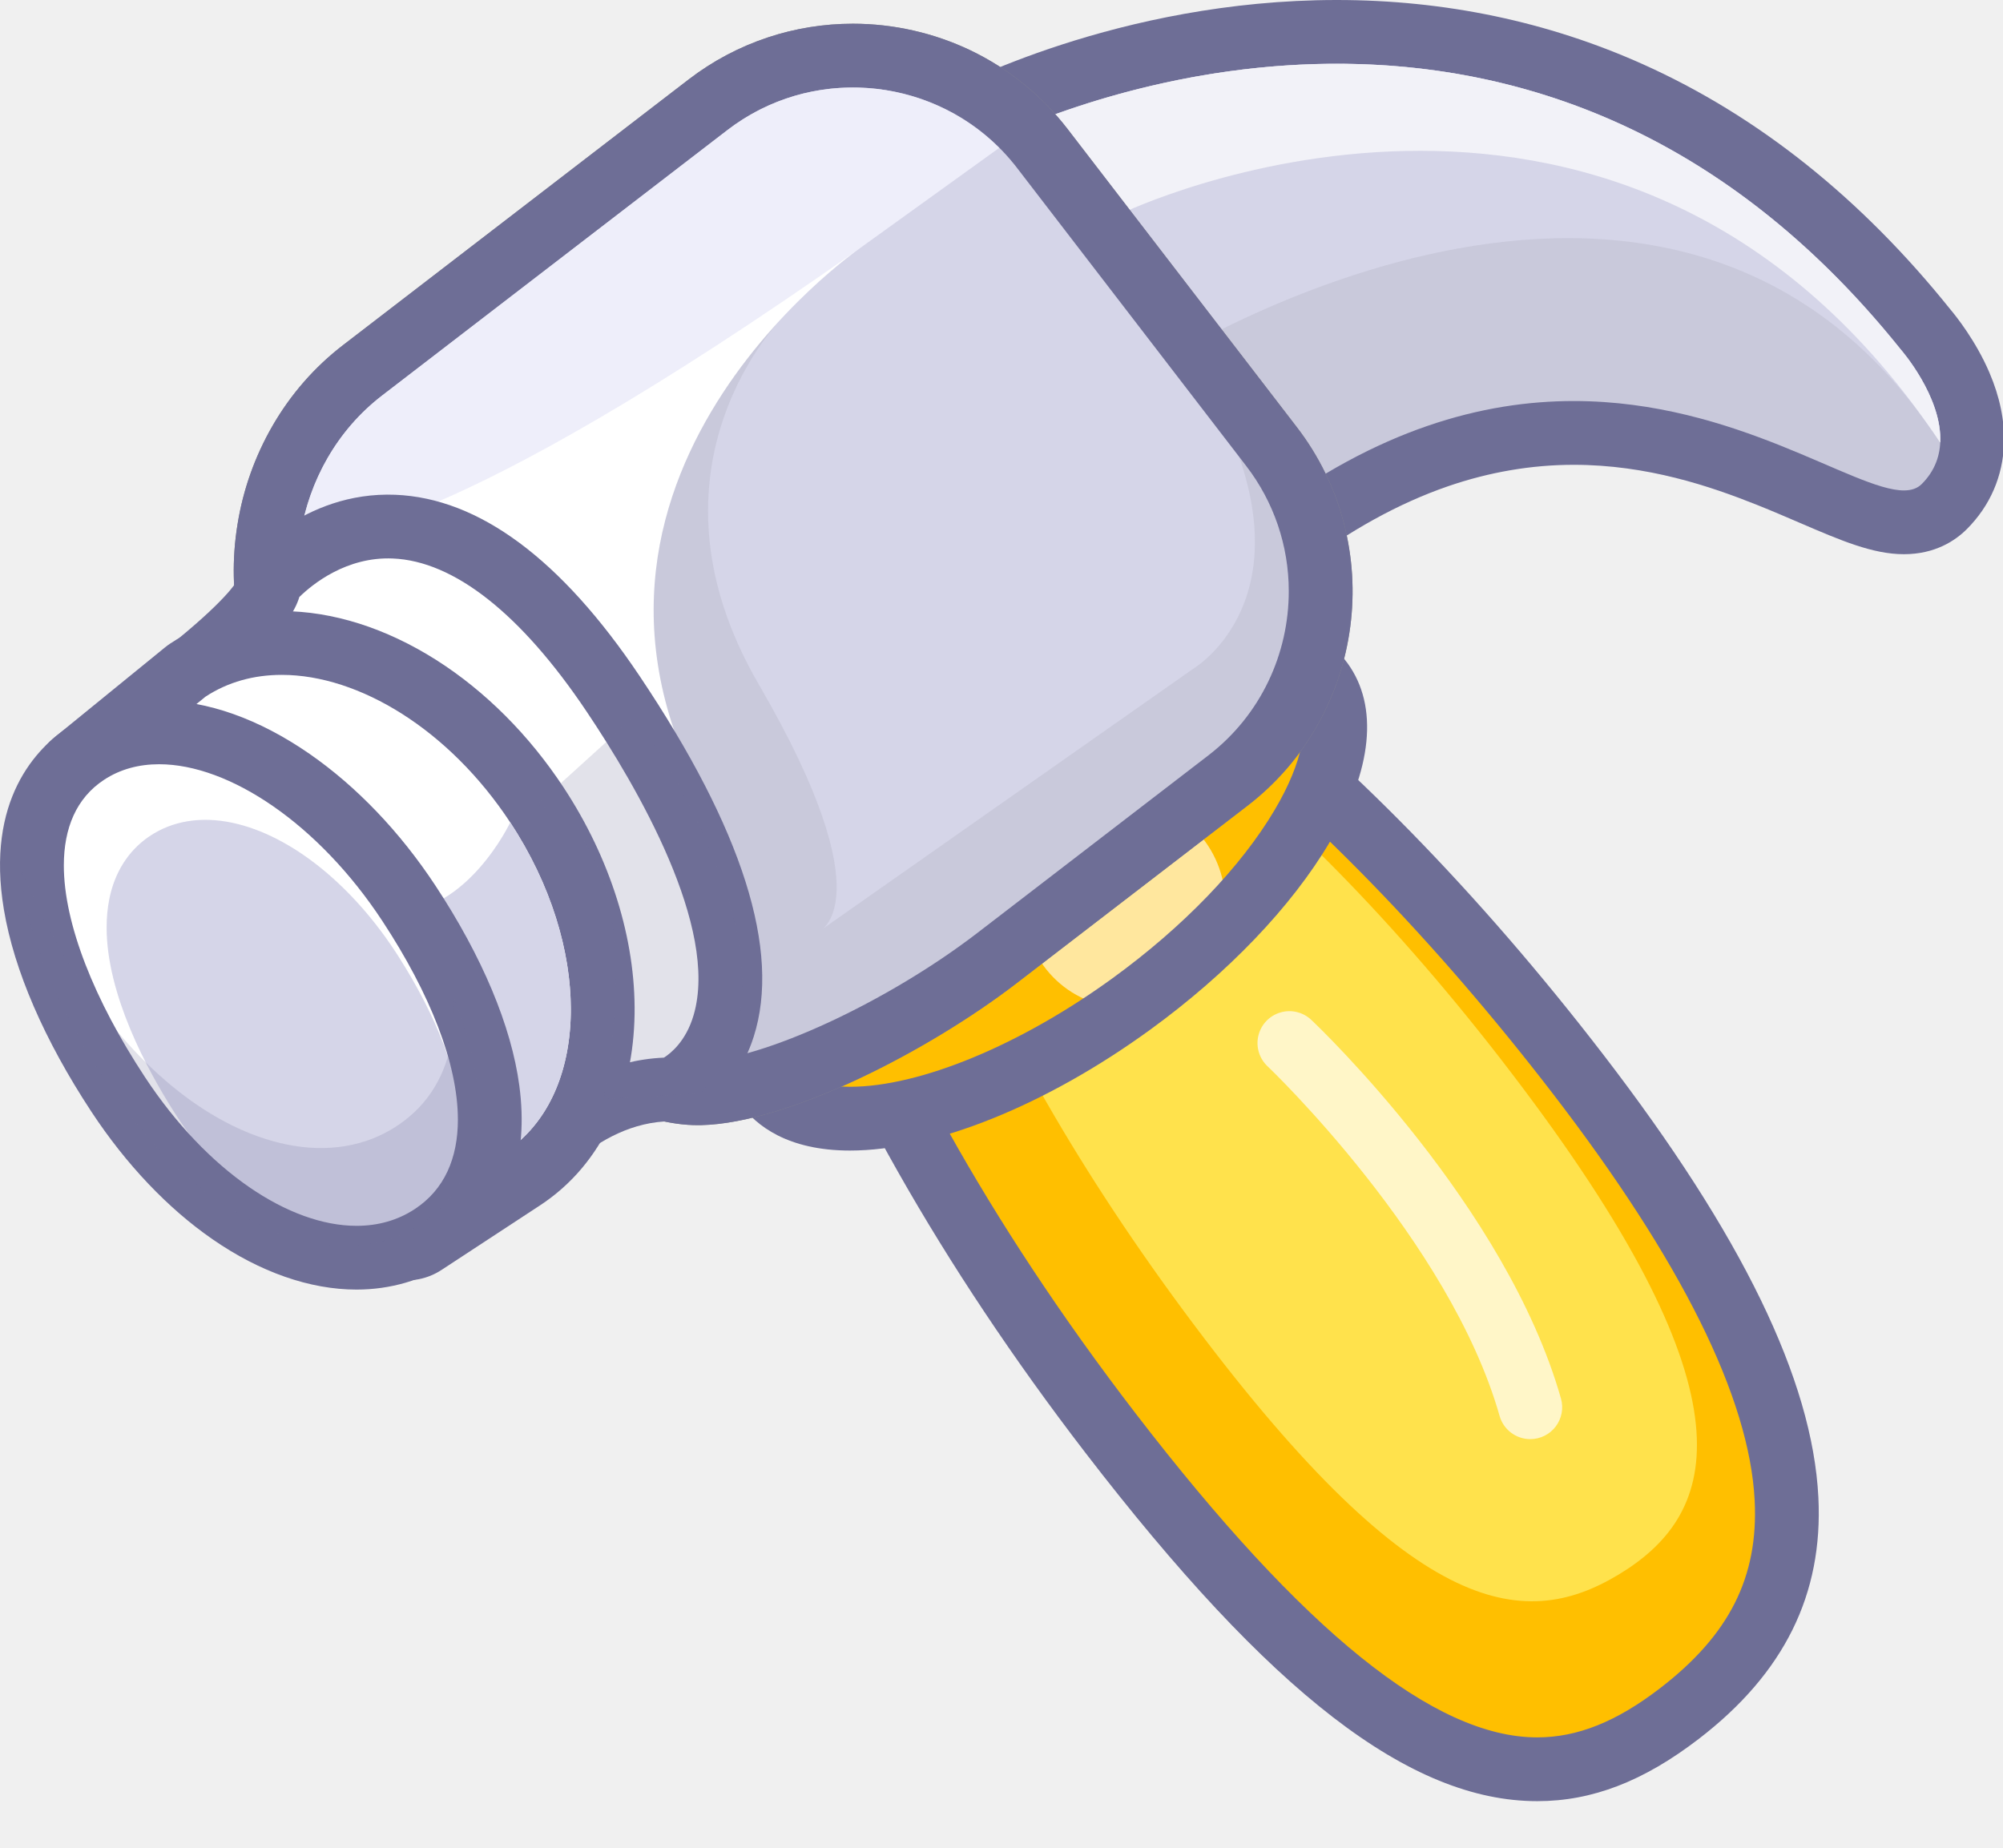
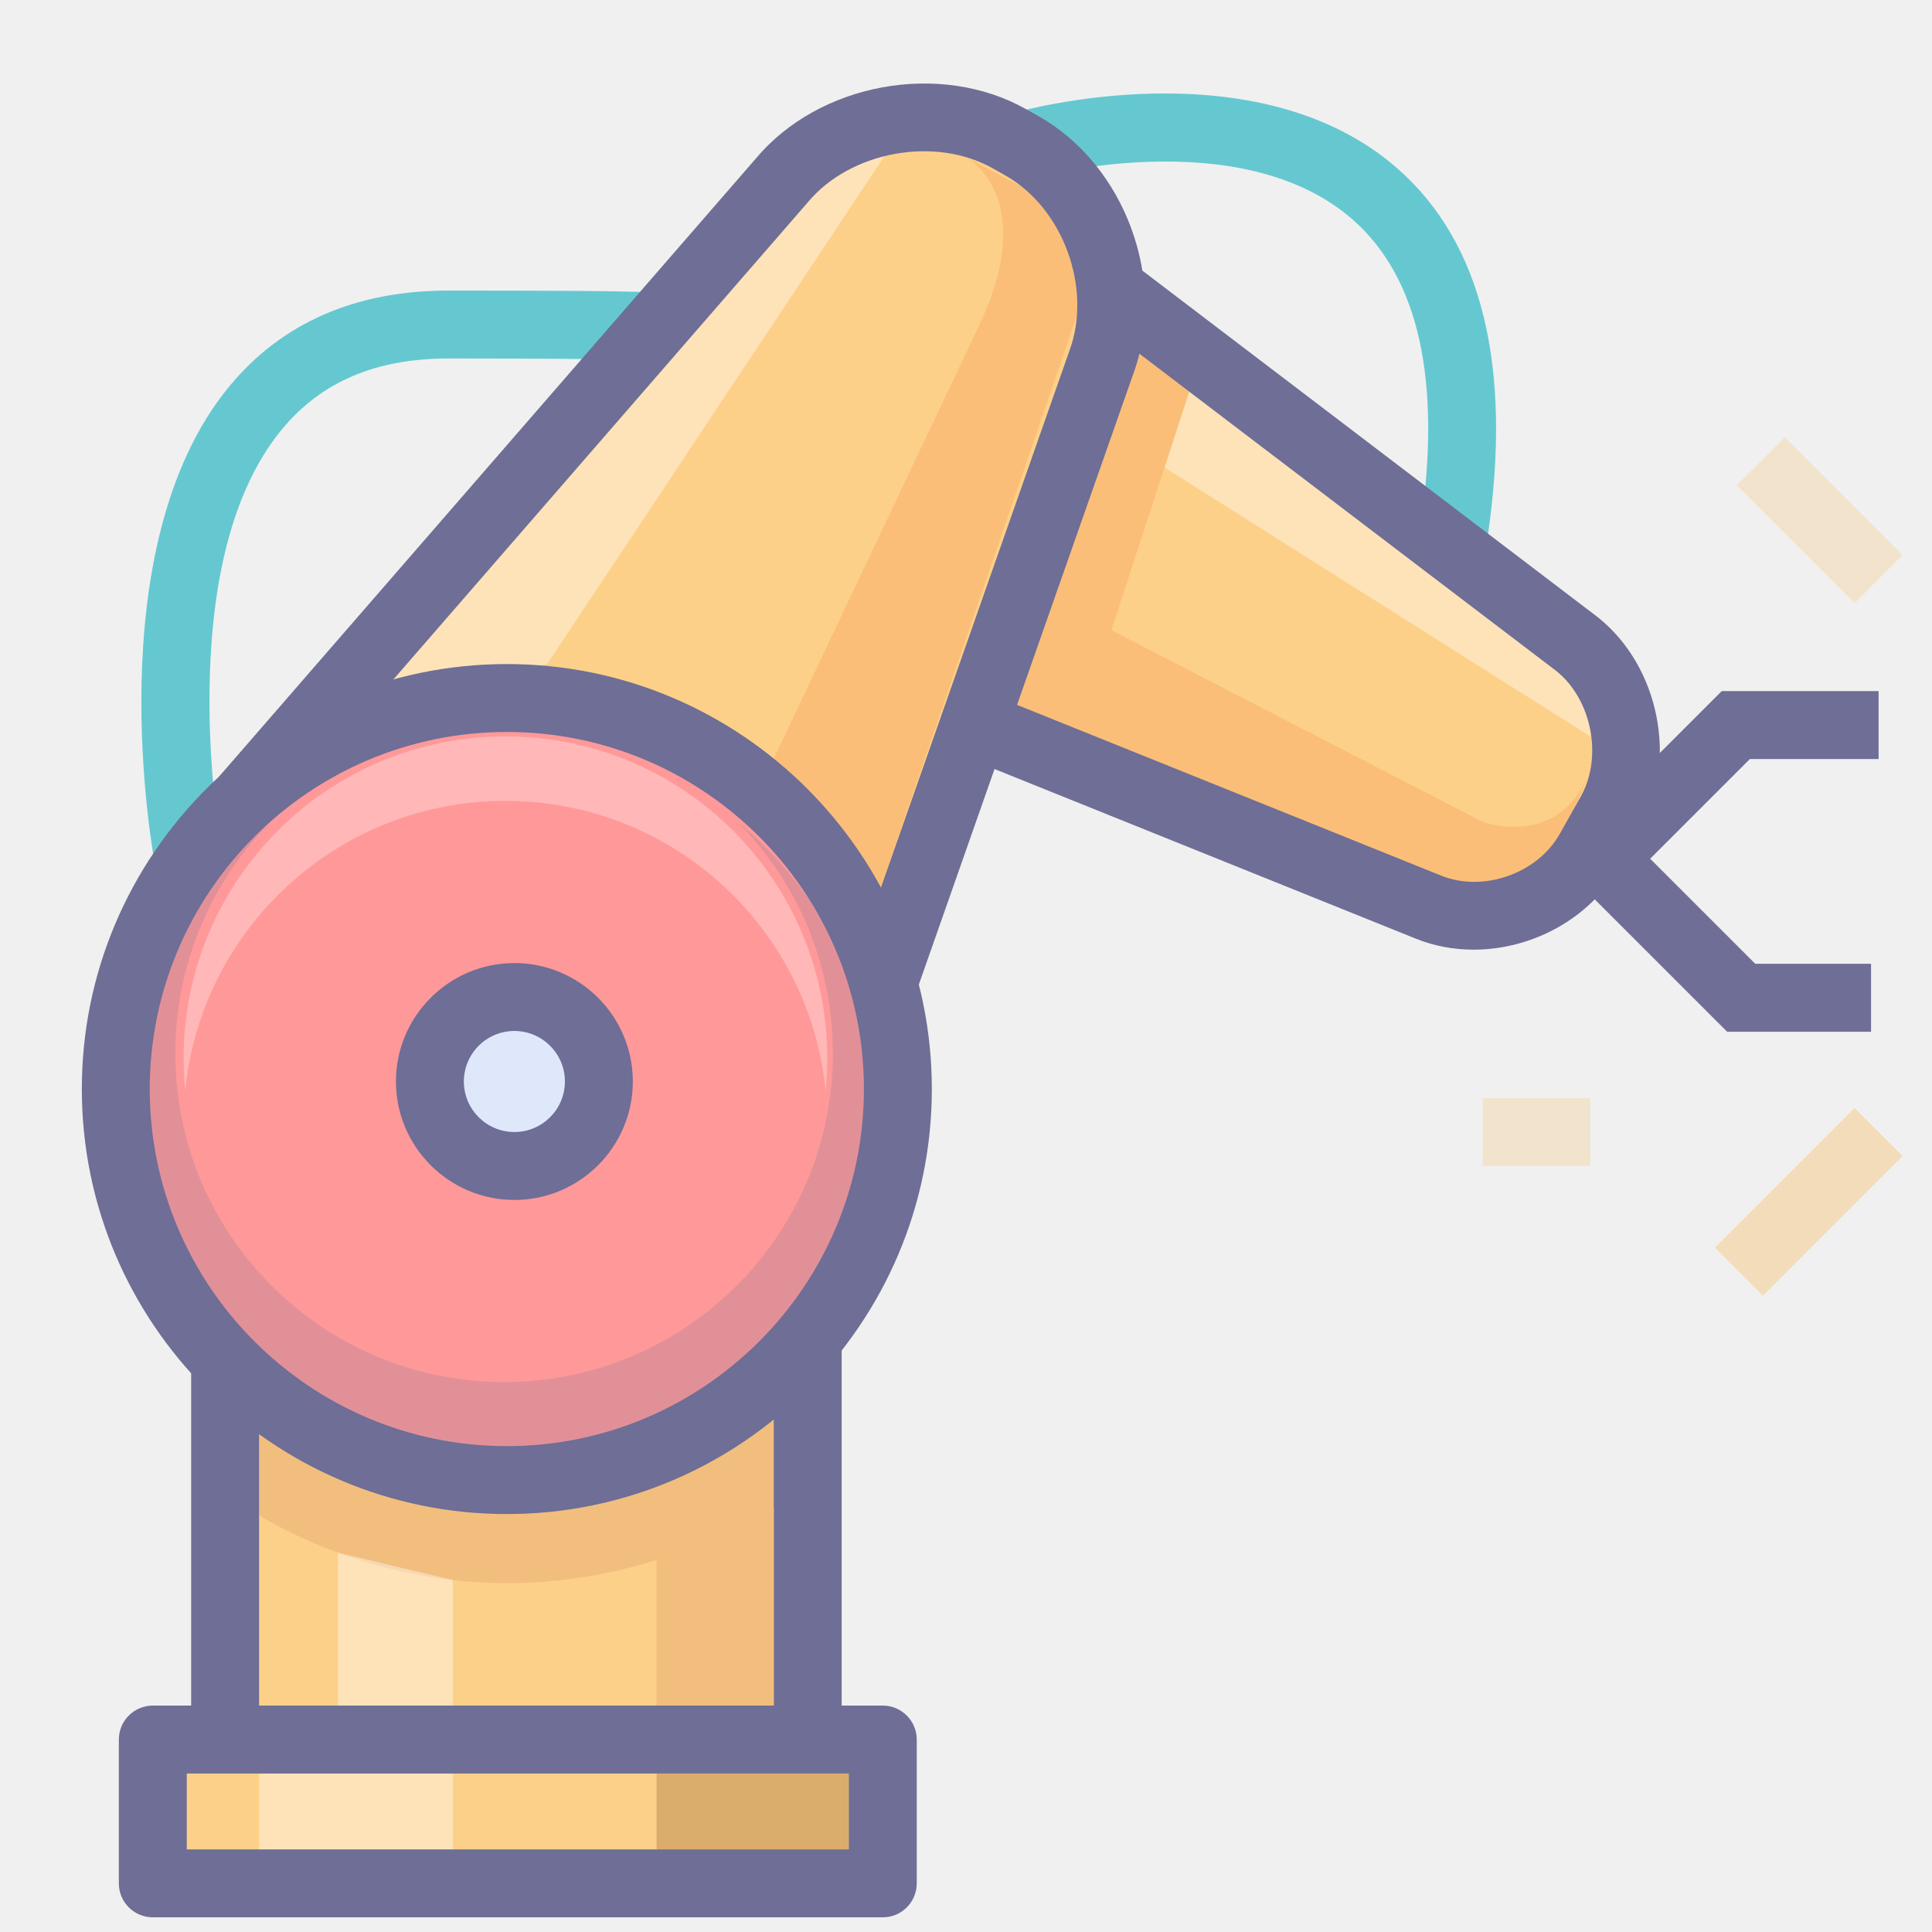
- <svg xmlns="http://www.w3.org/2000/svg" t="1716009876334" class="icon" viewBox="0 0 1110 1024" version="1.1" p-id="3882" width="34.688" height="32">
-   <path d="M568.756 50.433c-40.186 15.5-46.116 19.773-45.321 32.639l0.336 5.43 172.494 222.454 13.918-10.56c129.148-97.887 232.488-53.402 294.237-26.825 31.349 13.49 56.093 24.147 73.029 7.211 10.366-10.361 15.558-23.06 15.558-37.319 0-12.482-3.981-26.158-11.97-40.518-5.346-9.61-9.796-15.929-13.808-20.082l0.084 0.031C888.12-41.114 658.959 15.637 568.756 50.433z" fill="#C9C9DB" p-id="3883" />
-   <path d="M740.799 0h-0.044c-121.049 0.009-212.662 48.816-216.506 50.897l-36.647 19.821 25.53 32.927 158.438 204.333 21.421 27.629 27.863-21.116c27.041-20.497 54.484-35.626 81.574-44.958 22.923-7.896 46.368-11.899 69.702-11.899 40.743 0.004 75.711 11.895 101.625 22.252 8.364 3.345 16.123 6.685 23.63 9.915 22.565 9.716 40.398 17.387 57.683 17.387 17.351 0 28.548-7.556 34.888-13.896 12.898-12.898 20.025-29.339 20.612-47.539 0.407-12.562-2.324-25.778-8.112-39.285-7.622-17.767-18.646-31.442-21.668-35.025-49.381-61.603-106.707-107.321-170.435-135.882C857.712 11.961 800.66 0 740.799 0z m0.009 35.348h0.566c94.516 0.128 207.846 32.644 306.18 151.267 0.278 0.349 0.588 0.707 0.862 1.056l0.985 1.184a0.884 0.884 0 0 0 0.062 0.071l0.968 1.189 2.108 2.589c0.331 0.407 0.658 0.831 0.999 1.242 0 0 21.708 24.805 21.739 49.306 0.013 8.771-2.757 17.506-10.3 25.044-2.47 2.47-5.779 3.544-9.88 3.544-13.967 0-37.195-12.385-68.195-24.779-30.987-12.385-69.746-24.77-114.74-24.775-50.406-0.004-108.646 15.535-172.631 64.033L541.096 81.985S627.292 35.357 740.776 35.348h0.031z m339.517 135.551c-0.071-0.071-0.11-0.133-0.159-0.186l0.159 0.186z" fill="#6E6E96" p-id="3884" />
-   <path d="M1075.19 245.319c1.268-25.155-21.668-51.378-21.668-51.378-217.337-271.676-512.448-111.956-512.448-111.956l95.4 123.024 0.004 0.004s288.802-188.551 438.713 40.306z" fill="#D5D5E8" p-id="3885" />
-   <path d="M559.362 73.365c16.896 15.668 37.553 30.766 62.336 44.865 0 0 270.496-130.659 445.544 115.566a328.568 328.568 0 0 1 7.949 11.519c1.268-25.15-21.668-51.378-21.668-51.378-185.109-231.397-426.615-149.844-494.16-120.572z" fill="#FFFFFF" opacity=".68" p-id="3886" />
-   <path d="M874.432 595.26c161.73 210.351 127.805 299.548 56.278 354.523-71.513 54.975-153.56 54.953-315.277-155.407-161.726-210.351-234.834-425.462-163.33-480.45 71.527-54.975 260.603 70.983 422.329 281.335z" fill="#FFBF00" p-id="3887" />
-   <path d="M851.857 998.359c-70.475 0-147.715-59.588-250.436-193.212-79.365-103.225-140.393-211.036-171.849-303.568-33.475-98.475-29.299-170.09 11.758-201.665 14.289-10.984 32.158-16.556 53.115-16.556 97.189 0 255.526 121.014 393.997 301.121 76.966 100.11 115.972 180.381 119.251 245.412 2.709 53.773-18.951 97.569-66.211 133.903-30.669 23.582-59.146 34.566-89.625 34.566z m-357.412-679.649c-12.982 0-23.599 3.106-31.57 9.23-54.617 42.002 0.358 239.465 166.569 455.662 92.806 120.722 165.557 179.409 222.414 179.409 22.278 0 43.911-8.656 68.08-27.236 38.41-29.529 54.586-61.629 52.448-104.1-2.859-56.809-40.535-132.732-111.969-225.639-65.164-84.76-135.913-157.458-204.599-210.241-64.678-49.708-121.986-77.085-161.372-77.085z" fill="#6E6E96" p-id="3888" />
-   <path d="M849.242 610.23c125.437 169.533 101.002 230.464 47.645 262.605-53.38 32.136-115.5 23.343-240.914-146.19-125.428-169.533-183.827-333.031-130.469-365.176 53.371-32.149 198.311 79.232 323.739 248.761z" fill="#FFFF8C" opacity=".54" p-id="3889" />
-   <path d="M732.534 378.03a82.312 190.221 53.983 1 0-307.717 223.709 82.312 190.221 53.983 1 0 307.717-223.709Z" fill="#FFBF00" p-id="3890" />
-   <path d="M567.174 500.903a57.493 55.925 90 1 0 111.85 0 57.493 55.925 90 1 0-111.85 0Z" fill="#FFE79E" p-id="3891" />
-   <path d="M471.032 637.735c-34.668 0-52.072-13.927-60.569-25.614-33.519-46.111 13.499-133.434 109.358-203.127 57.701-41.949 119.896-66.989 166.379-66.989 34.672 0 52.072 13.927 60.569 25.614 17.329 23.842 13.808 59.08-9.92 99.226-21.116 35.732-56.433 72.631-99.438 103.897-57.697 41.949-119.892 66.993-166.379 66.993z m215.172-260.382c-38.702 0-94.49 23.078-145.594 60.233-86.47 62.862-117.426 131.914-101.555 153.75 6.641 9.129 21.054 11.051 31.977 11.051 38.702 0 94.49-23.082 145.594-60.237 39.188-28.49 71.08-61.62 89.797-93.288 15.641-26.467 20.038-49.063 11.758-60.454-6.641-9.137-21.054-11.055-31.977-11.055z" fill="#6E6E96" p-id="3892" />
-   <path d="M392.4 58.05L200.955 205.235c-57.273 44.035-70.935 128.539-30.452 188.374l75.366 111.381c34.159 50.503 96.747 102.085 142.351 100.989 38.675-0.932 110.811-33.828 164.231-74.894l127.986-98.391c57.714-44.388 68.579-127.465 24.205-185.192L577.593 82.255c-44.384-57.728-127.46-68.588-185.192-24.205z" fill="#B2B2B2" p-id="3893" />
-   <path d="M472.706 13.145h-0.027c-16.123 0-32.039 2.567-47.278 7.635a148.612 148.612 0 0 0-43.765 23.259l-191.453 147.189c-15.889 12.208-29.078 27.315-39.223 44.905a159.645 159.645 0 0 0-19.344 54.546 159.817 159.817 0 0 0 1.171 57.865 152.35 152.35 0 0 0 23.082 54.971l75.375 111.381c19.053 28.177 44.432 54.679 71.438 74.606 21.116 15.58 52.863 34.164 84.097 34.164 0.645 0 1.303-0.009 1.94-0.027l-0.071 0.004c48.533-1.171 126.175-41.339 174.575-78.543l127.977-98.4a148.126 148.126 0 0 0 38.949-44.883 150.163 150.163 0 0 0 18.12-54.436 149.694 149.694 0 0 0-3.517-57.268 148.099 148.099 0 0 0-26.109-53.389L591.599 71.482v-0.004a149.734 149.734 0 0 0-53.716-43.549 151.806 151.806 0 0 0-65.177-14.784z m-0.009 35.348h0.199c33.315 0.057 66.282 14.51 88.679 42.015l0.658 0.817 0.009 0.009 0.623 0.782 0.707 0.91 127.045 165.252a113.666 113.666 0 0 1 23.577 69.446c0.022 34.411-15.323 68.491-44.543 90.964l-127.977 98.391c-49.876 38.348-119.123 70.409-153.879 71.235a39.563 39.563 0 0 1-1.021 0.013c-34.858 0-91.361-41.631-126.259-93.235L185.142 383.707c-13.631-20.148-20.197-43.575-20.254-66.945-0.08-37.062 16.26-73.992 46.849-97.512L403.168 72.066a113.701 113.701 0 0 1 69.503-23.573h0.027z" fill="#8C8C8C" p-id="3894" />
-   <path d="M392.4 58.05L200.955 205.235c-57.273 44.035-70.935 128.539-30.452 188.374l75.366 111.381c34.159 50.503 96.747 102.085 142.351 100.989 38.675-0.932 110.811-33.828 164.231-74.894l127.986-98.391c57.714-44.388 68.579-127.465 24.205-185.192L577.593 82.255c-44.384-57.728-127.46-68.588-185.192-24.205z" fill="#D5D5E8" p-id="3895" />
-   <path d="M434.552 174.981s-84.707 82.957-14.011 204.466 33.139 136.973 33.139 136.973l207.669-145.81s86.161-50.813-15.465-192.205c0 0 132.555 148.02 66.277 229.762s-265.11 187.786-265.11 187.786H384.124s16.534-48.087 16.534-77.324c0-29.237-114.589-195.169 33.894-343.649z" fill="#C9C9DB" p-id="3896" />
-   <path d="M472.706 13.145h-0.027c-16.123 0-32.039 2.567-47.278 7.635a148.612 148.612 0 0 0-43.765 23.259l-191.453 147.189c-15.889 12.208-29.078 27.315-39.223 44.905a159.645 159.645 0 0 0-19.344 54.546 159.817 159.817 0 0 0 1.171 57.865 152.35 152.35 0 0 0 23.082 54.971l75.375 111.381c19.053 28.177 44.432 54.679 71.438 74.606 21.116 15.58 52.863 34.164 84.097 34.164 0.645 0 1.303-0.009 1.94-0.027l-0.071 0.004c48.533-1.171 126.175-41.339 174.575-78.543l127.977-98.4a148.126 148.126 0 0 0 38.949-44.883 150.163 150.163 0 0 0 18.12-54.436 149.694 149.694 0 0 0-3.517-57.268 148.099 148.099 0 0 0-26.109-53.389L591.599 71.482v-0.004a149.734 149.734 0 0 0-53.716-43.549 151.806 151.806 0 0 0-65.177-14.784z m-0.009 35.348h0.199c33.315 0.057 66.282 14.51 88.679 42.015l0.658 0.817 0.009 0.009 0.623 0.782 0.707 0.91 127.045 165.252a113.666 113.666 0 0 1 23.577 69.446c0.022 34.411-15.323 68.491-44.543 90.964l-127.977 98.391c-49.876 38.348-119.123 70.409-153.879 71.235a39.563 39.563 0 0 1-1.021 0.013c-34.858 0-91.361-41.631-126.259-93.235L185.142 383.707c-13.631-20.148-20.197-43.575-20.254-66.945-0.08-37.062 16.26-73.992 46.849-97.512L403.168 72.066a113.701 113.701 0 0 1 69.503-23.573h0.027z" fill="#6E6E96" p-id="3897" />
-   <path d="M275.632 282.271l278.096-200.29c-39.908-39.934-104.657-45.214-150.556-9.924L211.728 219.25C161.852 257.598 149.886 331.599 185.142 383.707l75.371 111.381c35.255 52.112 92.528 94.057 127.292 93.226 12.367-0.292-9.301-4.608 9.372-11.691 28.468-44.309-42.104-184.397-91.03-233.336-53.764-53.76-30.514-61.015-30.514-61.015z" fill="#EEEEFA" p-id="3898" />
-   <path d="M400.552 460.478S320.75 321.671 180.948 296.251c0 0 61.638 6.371 295.849-158.858-0.009 0-194.949 134.216-76.246 323.085z" fill="#FFFFFF" p-id="3899" />
-   <path d="M848.027 797.689a17.674 17.674 0 0 1-16.994-12.853c-27.642-97.388-127.438-192.708-128.441-193.663a17.674 17.674 0 1 1 24.302-25.663c4.392 4.153 107.882 103.044 138.144 209.68a17.661 17.661 0 0 1-17.011 22.499z" fill="#FFFFFF" opacity=".69" p-id="3900" />
-   <path d="M284.116 655.237s34.186-51.427 88.18-51.427c0 0 91.299-34.751-32.613-219.374C230.193 221.327 148.795 323.346 148.795 323.346s7.123 10.202-59.495 60.653" fill="#FFFFFF" p-id="3901" />
-   <path d="M284.098 672.884a17.586 17.586 0 0 1-9.8-2.982 17.643 17.643 0 0 1-4.9-24.448c1.573-2.364 38.361-56.667 98.515-59.217 3.773-2.377 12.213-9.08 16.463-23.551 14.201-48.396-31.097-126.281-59.367-168.393-36.267-54.034-73.387-83.333-107.347-84.725-25.716-1.087-44.547 14.281-51.785 21.346-4.666 15.712-25.481 36.559-65.911 67.179a17.678 17.678 0 0 1-21.341-28.181c39.532-29.935 50.013-43.588 52.523-47.578a17.63 17.63 0 0 1 3.826-10.008c1.312-1.644 32.679-40.142 84.137-38.079 46.332 1.909 91.834 35.666 135.25 100.34 57.153 85.158 78.464 152.443 63.335 199.994-10.856 34.128-36.254 44.658-39.113 45.749a17.692 17.692 0 0 1-6.288 1.158c-43.593 0-73.201 43.151-73.493 43.584a17.714 17.714 0 0 1-14.705 7.812zM132.787 330.835z" fill="#6E6E96" p-id="3902" />
-   <path d="M104.12 371.419a18.403 18.403 0 0 0-1.449 1.06L41.483 422.32a17.674 17.674 0 0 0-3.15 24.072l172.67 238.32a17.678 17.678 0 0 0 24.006 4.41l54.586-35.794c21.346-14.042 35.706-36.431 41.543-64.762 8.983-43.54-3.588-96.796-33.607-142.421C246.378 368.414 159.62 334.896 104.12 371.419z" fill="#FFFFFF" p-id="3903" />
-   <path d="M156.121 338.726c-22.552 0-43.893 6.199-61.713 17.93a35.189 35.189 0 0 0-2.894 2.116L30.317 408.618a35.348 35.348 0 0 0-6.301 48.148l172.67 238.316a35.335 35.335 0 0 0 48.007 8.819l54.577-35.79 0.053-0.027c17.188-11.32 30.492-26.993 39.563-46.628 8.134-17.586 12.425-37.535 12.774-59.283 0.645-41.516-13.344-86.192-39.373-125.759v-0.004c-19.061-28.963-43.425-53.358-70.457-70.537-27.96-17.758-57.6-27.147-85.71-27.147zM52.644 436.026l61.192-49.841c12.491-8.218 26.935-12.111 42.285-12.111 42.917 0 92.855 30.448 126.634 81.778 22.384 34.031 33.545 70.948 33.576 103.45 0.027 34.062-12.16 63.277-36.439 79.259l-54.577 35.799-172.67-238.334z" fill="#6E6E96" p-id="3904" />
-   <path d="M218.758 505.772c-14.833 0-43.96 35.339-65.478 80.129l72.044 88.445 54.577-35.794c47.437-31.208 48.727-113.003 2.859-182.7-0.009-0.004-23.48 49.92-64.002 49.92z" fill="#D5D5E8" p-id="3905" />
-   <path d="M47.96 417.455c-14.771 9.716-24.58 24.607-28.398 43.063a96.774 96.774 0 0 0-1.909 19.539c0 46.262 28.901 97.759 47.786 126.475 31.579 47.989 72.72 80.271 112.875 88.556 22.822 4.706 43.999 1.197 61.249-10.158 46.606-30.673 41.622-101.294-12.999-184.291-32.467-49.346-76.926-83.987-118.946-92.656-22.543-4.648-43.173-1.374-59.659 9.473z" fill="#D5D5E8" p-id="3906" />
-   <path d="M228.231 498.314c-32.467-49.346-76.926-83.987-118.946-92.656-22.552-4.648-43.173-1.374-59.667 9.473-14.771 9.716-24.58 24.607-28.398 43.063a96.774 96.774 0 0 0-1.909 19.539c0 46.253 28.901 97.759 47.786 126.479 31.579 47.985 72.72 80.266 112.875 88.551 22.822 4.706 43.999 1.197 61.249-10.158 46.615-30.682 41.631-101.294-12.99-184.291z m2.991 180.65c-13.384 9.137-29.812 11.97-47.512 8.183-31.15-6.672-63.056-32.648-87.557-71.275-14.652-23.109-37.071-64.563-37.071-101.789 0-5.351 0.46-10.613 1.48-15.725 2.956-14.855 10.569-26.838 22.022-34.659 12.796-8.731 28.795-11.364 46.288-7.626 32.591 6.977 67.086 34.858 92.267 74.571 42.369 66.79 46.235 123.638 10.083 148.32z" fill="#FFFFFF" p-id="3907" />
-   <path d="M88.182 388.258c-18.575 0-35.374 4.856-49.947 14.44-17.855 11.744-46.284 40.549-36.086 101.484 5.625 33.62 22.406 72.375 48.528 112.071 19.154 29.113 42.36 53.552 67.108 70.665 26.365 18.235 53.954 27.881 79.789 27.881 18.818 0 36.696-5.227 51.705-15.098 16.101-10.587 27.951-25.888 34.279-44.247 5.466-15.854 6.888-33.925 4.229-53.716-4.441-33.055-20.506-71.372-46.456-110.807v0.004c-19.574-29.736-43.73-55.028-69.879-73.135-27.907-19.327-56.703-29.542-83.271-29.542zM35.368 479.672c0.009-20.656 6.902-37.323 22.3-47.446 8.886-5.846 19.256-8.62 30.51-8.62 38.883 0 88.308 33.09 123.625 86.757 26.688 40.553 41.887 79.498 41.94 110.047 0.035 21.584-7.494 38.967-23.891 49.761-9.513 6.274-20.484 9.288-32.277 9.288-37.248 0-82.781-30.055-117.369-82.613C52.379 554.521 35.355 512.161 35.368 479.672z" fill="#6E6E96" p-id="3908" />
-   <path d="M251.375 552.763c1.931 31.332-8.484 56.243-31.513 71.398-17.25 11.356-38.428 14.868-61.249 10.158-40.155-8.285-81.287-40.562-112.875-88.551-10.556-16.052-24.227-39.219-34.252-64.607 2.859 44.203 29.639 91.741 47.508 118.897 31.579 47.989 72.72 80.271 112.875 88.556 22.822 4.706 43.999 1.197 61.249-10.163 35.14-23.122 40.937-68.964 18.257-125.689z" fill="#6E6E96" opacity=".2" p-id="3909" />
-   <path d="M297.522 446.136l54.268-49.222s104.723 140.769 36.422 209.066l-53.839 3.226c0.009 0 30.125-140.561-36.85-163.069z" fill="#6E6E96" opacity=".2" p-id="3910" />
+ <svg xmlns="http://www.w3.org/2000/svg" t="1716096660425" class="icon" viewBox="0 0 1024 1024" version="1.1" p-id="53132" width="90" height="90">
+   <path d="M788.472 284.612l-35.616-5.224c11.332-77.324-0.748-132.16-35.888-162.992-59.696-52.376-169.288-22.116-170.4-21.804l-9.872-34.62c5.248-1.5 129.364-35.976 203.896 29.252 45 39.392 61.112 105.128 47.88 195.388zM82.428 459.952c-1.32-6.896-31.468-169.816 39.208-255.288C149.436 171.044 188.512 154 237.788 154c121.552 0 122.888 0.932 128.512 4.852l-20.596 29.528a17.412 17.412 0 0 0 7.512 2.996c-1.232-0.14-14.956-1.376-115.424-1.376-38.54 0-67.444 12.284-88.368 37.56-59.908 72.364-31.916 224.116-31.628 225.64l-35.368 6.752z" fill="#65C8D0" p-id="53133" />
+   <path d="M119.316 720.676v277.544h308.792V696" fill="#FDD089" p-id="53134" />
+   <path d="M124 794.48s130.244 100.48 294.108 0V688H124v106.48z" fill="#F2BE7E" p-id="53135" />
+   <path d="M446.108 1016.22H101.316v-295.544h36v259.544h272.792V696h36z" fill="#6E6E96" p-id="53136" />
+   <path d="M588.672 153.268l247.316 188.22c25.812 20.56 33.68 60.904 17.476 89.656l-11.172 19.832c-16.208 28.752-54.504 42.184-85.112 29.86L516.376 383.88" fill="#FDD089" p-id="53137" />
+   <path d="M617.212 247.744l225.688 142.56 3.448-38.344-216.032-144.376z" fill="#FFFFFF" opacity=".4" p-id="53138" />
+   <path d="M785.844 435.596s41.288 15.156 57.056-27.552l-19.196 47.1-37.86-19.548z" fill="#FABE78" p-id="53139" />
+   <path d="M630.316 207.584L589.064 334l234.64 121.14-30.752 30.268-260.612-95.104L598 167.076z" fill="#FABE78" p-id="53140" />
+   <path d="M781.064 503.34c-10.412 0-20.804-1.864-30.6-5.812l-240.804-96.956 13.444-33.396 240.804 96.956c22.22 8.948 50.936-1.124 62.712-22l11.164-19.828c11.896-21.092 5.928-51.656-13.008-66.74l-247-187.976 21.804-28.648 247.312 188.22c32.808 26.128 42.652 76.628 22.252 112.816l-11.168 19.828c-15.336 27.208-46.148 43.536-76.912 43.536z" fill="#6E6E96" p-id="53141" />
+   <path d="M129.592 423.528l284.632-327.708c28.1-33.856 82.456-43.884 120.788-22.28l6.64 3.744c38.328 21.6 57.328 73.088 42.216 114.412l-115.512 328.944" fill="#FDD089" p-id="53142" />
+   <path d="M290 351.96L475.892 72l-47.784 11.3L199.96 369.96z" fill="#FFFFFF" opacity=".4" p-id="53143" />
+   <path d="M512 83.3s40.28 21.228 5.756 91.684L562.668 110 512 83.3z" fill="#FABE78" p-id="53144" />
+   <path d="M410.108 402.068L548.572 110s35.952 10.48 22.228 57.076l-107.62 313.976-53.072-78.984z" fill="#FABE78" p-id="53145" />
+   <path d="M485.332 526.6l-33.964-11.928 115.516-328.944c12.124-33.16-3.512-75.54-34.072-92.764l-6.64-3.744c-30.68-17.288-75.604-9.004-98.1 18.096l-0.26 0.308-284.632 327.708L116 411.724l284.504-327.564c33.504-40.188 97.756-51.988 143.336-26.304l6.64 3.744c45.768 25.8 68.332 86.928 50.284 136.276l-115.432 328.724zM991.696 546.836h-76.288l-91.704-91.696 88.844-88.836h83.148v36h-68.244l-52.836 52.836 55.7 55.696h61.38z" fill="#6E6E96" p-id="53146" />
+   <path d="M268.632 577.22m-207.26 0a207.26 207.26 0 1 0 414.52 0 207.26 207.26 0 1 0-414.52 0Z" fill="#FF9999" p-id="53147" />
+   <path d="M272.632 573.22m-44.78 0a44.78 44.78 0 1 0 89.56 0 44.78 44.78 0 1 0-89.56 0Z" fill="#DFE8FB" p-id="53148" />
+   <path d="M272.632 636c-34.616 0-62.78-28.164-62.78-62.78s28.164-62.776 62.78-62.776 62.78 28.16 62.78 62.776S307.248 636 272.632 636z m0-89.564a26.812 26.812 0 0 0-26.78 26.78 26.812 26.812 0 0 0 26.78 26.78c14.768 0 26.78-12.016 26.78-26.78s-12.012-26.78-26.78-26.78z" fill="#6E6E96" p-id="53149" />
+   <path d="M80.992 922h386.9v76.22H80.992z" fill="#FDD089" p-id="53150" />
+   <path d="M137.316 940H240v40.22H137.316z" fill="#FFFFFF" opacity=".4" p-id="53151" />
+   <path d="M348 940h101.892v40.22H348z" fill="#8B5C29" opacity=".3" p-id="53152" />
+   <path d="M467.892 1016.22H80.992a18.004 18.004 0 0 1-18-18V922c0-9.936 8.06-18 18-18h386.9c9.94 0 18 8.064 18 18v76.22c0 9.936-8.06 18-18 18z m-368.9-36h350.9V940H98.992v40.22z" fill="#6E6E96" p-id="53153" />
+   <path d="M179.108 822.964V904H240v-66.528z" fill="#FFFFFF" opacity=".4" p-id="53154" />
+   <path d="M348 822.964V904h62.108v-104.764z" fill="#F2BE7E" p-id="53155" />
+   <path d="M267.18 783.572c108.244 0 195.996-87.752 195.996-196 0-61.312-28.172-116.04-72.264-151.98 31.216 31.488 50.512 74.82 50.512 122.668 0 96.232-78.012 174.244-174.244 174.244s-174.248-78.012-174.248-174.244c0-47.844 19.296-91.172 50.512-122.668-44.088 35.94-72.264 90.66-72.264 151.98 0 108.248 87.752 196 196 196z" fill="#6E6E96" opacity=".2" p-id="53156" />
+   <path d="M268.632 802.48c-124.208 0-225.26-101.052-225.26-225.26 0-124.208 101.052-225.256 225.26-225.256 124.208 0 225.26 101.052 225.26 225.256 0 124.208-101.052 225.26-225.26 225.26z m0-414.52c-104.356 0-189.26 84.904-189.26 189.256 0 104.36 84.904 189.26 189.26 189.26 104.36 0 189.26-84.904 189.26-189.26S372.992 387.96 268.632 387.96z" fill="#6E6E96" p-id="53157" />
+   <path d="M267.888 424.472c88.436 0 161.148 67.304 169.72 153.488 0.56-5.62 0.852-11.32 0.852-17.084 0-94.204-76.368-170.572-170.572-170.572-94.204 0-170.572 76.368-170.572 170.572 0 5.768 0.296 11.464 0.852 17.084 8.572-86.18 81.284-153.488 169.72-153.488z" fill="#FFFFFF" opacity=".3" p-id="53158" />
+   <path d="M982.964 587.264l25.452 25.452-74 74-25.452-25.452z" fill="#FBB03B" opacity=".3" p-id="53159" />
+   <path d="M945.928 231.752l62.488 62.488-25.452 25.456-62.488-62.488z" fill="#FBB03B" opacity=".2" p-id="53160" />
+   <path d="M785.844 582h57.056v36h-57.056z" fill="#FBB03B" opacity=".2" p-id="53161" />
</svg>
